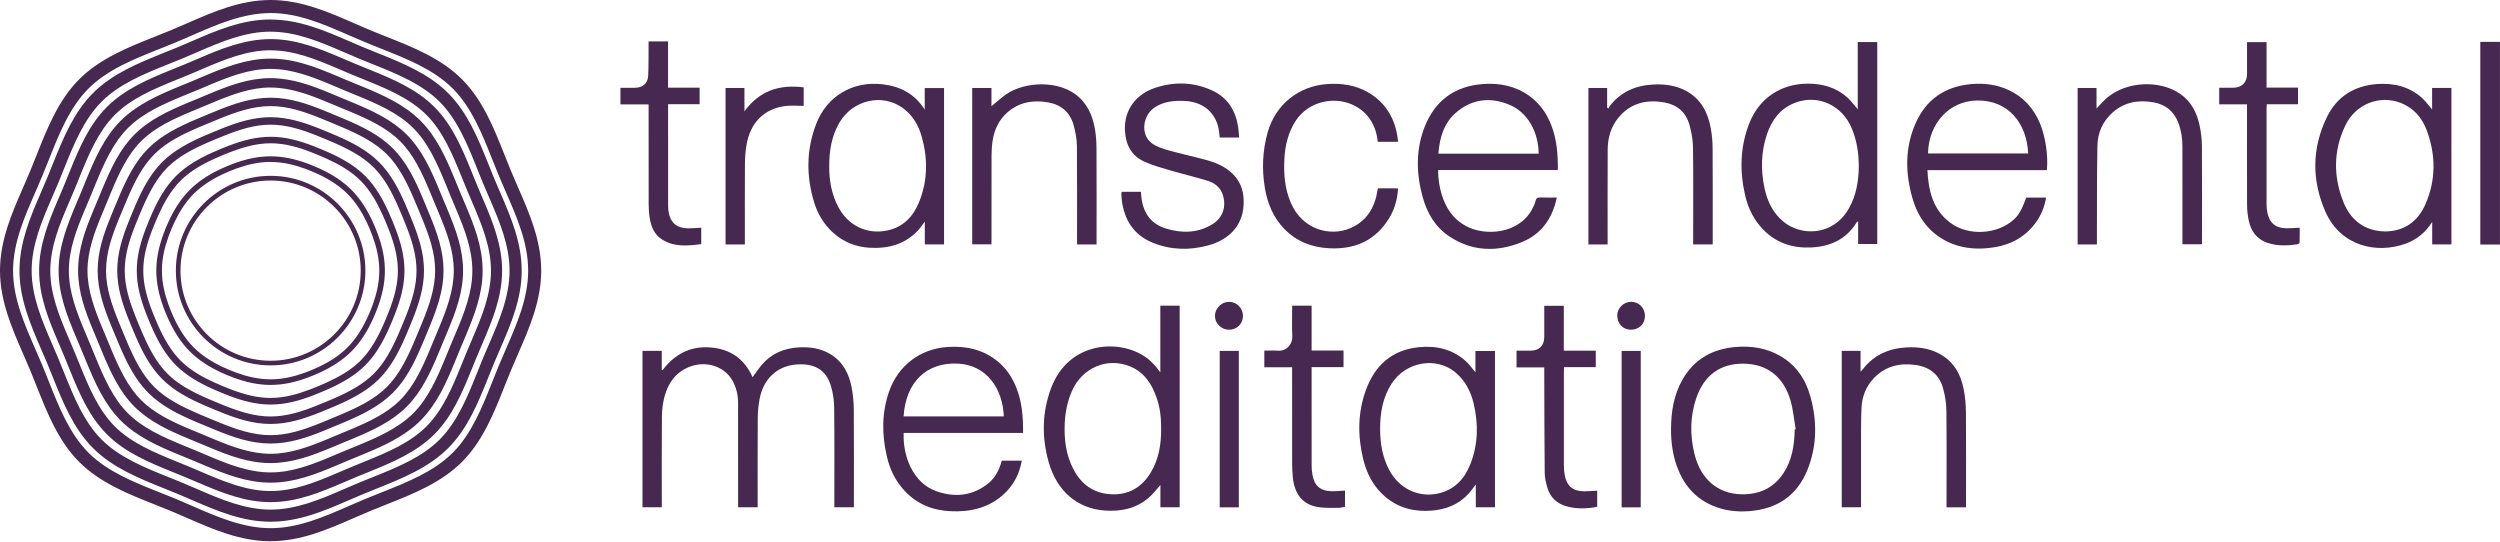
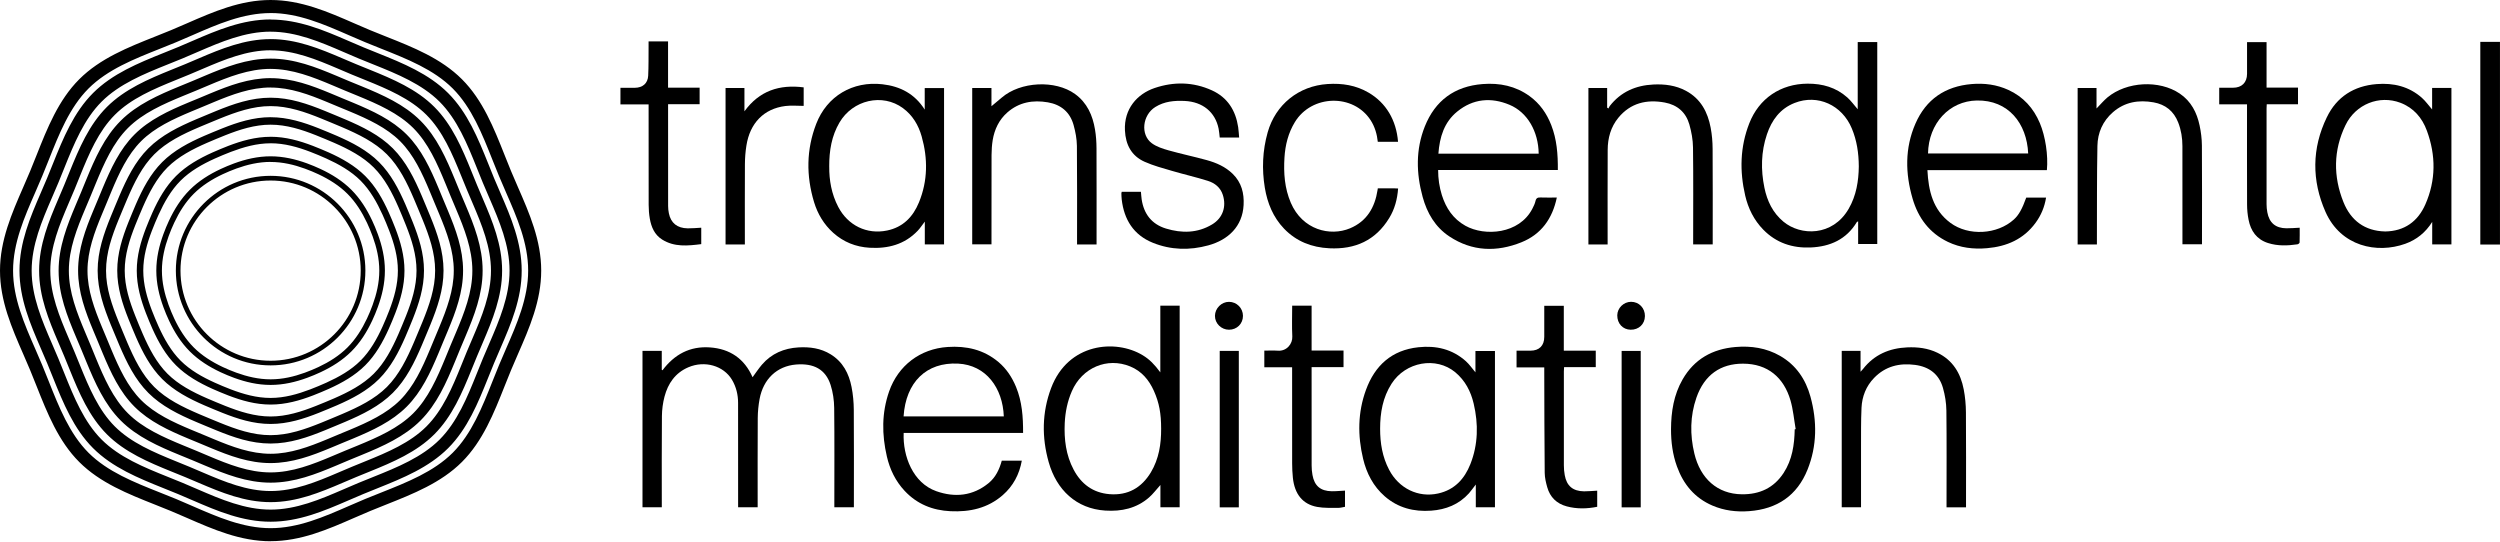
<svg xmlns="http://www.w3.org/2000/svg" id="Layer_2" data-name="Layer 2" viewBox="0 0 830.09 179.71">
  <defs>
    <style>
      .cls-1 {
        clip-path: url(#clippath);
      }

      .cls-2 {
        fill: none;
      }

      .cls-2, .cls-3 {
        stroke-width: 0px;
      }

      .cls-4 {
        clip-path: url(#clippath-1);
      }

      .cls-3 {
-         fill: #462850;
+         fill: currentColor;
      }
    </style>
    <clipPath id="clippath">
      <rect class="cls-2" width="179.71" height="179.71" />
    </clipPath>
    <clipPath id="clippath-1">
      <rect class="cls-2" x="196.82" width="633.26" height="179.71" />
    </clipPath>
  </defs>
  <g id="Layer_1-2" data-name="Layer 1">
    <g>
      <g class="cls-1">
        <path class="cls-3" d="M89.85,4.34c-9.16,0-17.72,3.75-26,7.37-1.81.79-3.61,1.58-5.4,2.32-1.75.73-3.53,1.43-5.3,2.14-8.59,3.41-17.47,6.93-23.76,13.22-6.29,6.29-9.81,15.17-13.22,23.76-.71,1.78-1.41,3.55-2.14,5.3-.74,1.79-1.53,3.59-2.32,5.41-3.62,8.28-7.37,16.84-7.37,26s3.75,17.72,7.37,26c.79,1.82,1.58,3.62,2.32,5.4.73,1.75,1.43,3.53,2.14,5.31,3.41,8.59,6.93,17.47,13.22,23.76,6.29,6.29,15.17,9.81,23.76,13.22,1.78.71,3.55,1.41,5.3,2.13,1.79.74,3.59,1.53,5.4,2.32,8.28,3.62,16.85,7.37,26,7.37s17.72-3.75,26-7.37c1.81-.79,3.61-1.58,5.4-2.32,1.75-.73,3.53-1.43,5.31-2.13,8.59-3.41,17.47-6.93,23.76-13.22,6.29-6.29,9.81-15.17,13.22-23.76.71-1.78,1.41-3.55,2.14-5.31.74-1.79,1.53-3.59,2.32-5.41,3.62-8.28,7.37-16.84,7.37-26s-3.74-17.72-7.37-26c-.79-1.82-1.58-3.62-2.32-5.41-.73-1.75-1.43-3.53-2.14-5.3-3.41-8.59-6.93-17.47-13.22-23.76-6.29-6.29-15.17-9.81-23.76-13.22-1.78-.71-3.55-1.41-5.3-2.14-1.79-.74-3.59-1.53-5.4-2.32-8.28-3.62-16.85-7.37-26-7.37h0ZM89.85,179.71c-10.06,0-19.05-3.93-27.74-7.73-1.79-.78-3.56-1.56-5.33-2.29-1.73-.72-3.48-1.41-5.24-2.11-9-3.57-18.31-7.26-25.23-14.18-6.92-6.92-10.61-16.23-14.18-25.23-.7-1.76-1.39-3.51-2.11-5.24-.73-1.77-1.51-3.54-2.29-5.33-3.8-8.69-7.73-17.68-7.73-27.74s3.93-19.05,7.73-27.74c.78-1.79,1.56-3.56,2.29-5.33.72-1.73,1.41-3.48,2.11-5.24,3.57-9,7.26-18.31,14.18-25.23,6.92-6.92,16.23-10.61,25.23-14.19,1.76-.7,3.51-1.39,5.24-2.11,1.77-.73,3.54-1.51,5.33-2.29,8.69-3.8,17.68-7.73,27.74-7.73s19.05,3.93,27.74,7.73c1.79.78,3.56,1.56,5.33,2.29,1.73.72,3.48,1.41,5.24,2.11,9,3.57,18.31,7.26,25.23,14.19,6.92,6.92,10.61,16.23,14.18,25.23.7,1.76,1.39,3.51,2.11,5.24.73,1.77,1.51,3.54,2.29,5.33,3.8,8.69,7.73,17.67,7.73,27.73s-3.93,19.05-7.73,27.74c-.78,1.79-1.56,3.56-2.29,5.33-.72,1.73-1.41,3.49-2.11,5.24-3.57,9-7.26,18.3-14.18,25.22-6.92,6.92-16.23,10.61-25.23,14.18-1.76.7-3.51,1.39-5.24,2.11-1.76.73-3.54,1.51-5.33,2.29-8.69,3.8-17.68,7.73-27.74,7.73h0ZM89.85,10.51c-8.51,0-16.48,3.39-24.17,6.72-1.69.73-3.36,1.46-5.02,2.15-1.63.67-3.27,1.33-4.92,1.99-7.96,3.19-16.15,6.54-21.99,12.38-5.84,5.84-9.19,14.03-12.38,21.99-.66,1.65-1.32,3.29-1.99,4.92-.69,1.66-1.42,3.33-2.15,5.02-3.33,7.69-6.72,15.66-6.72,24.18s3.39,16.47,6.72,24.17c.73,1.69,1.46,3.36,2.15,5.02.67,1.63,1.33,3.27,1.99,4.92,3.19,7.96,6.54,16.15,12.38,21.99,5.84,5.84,14.03,9.19,21.99,12.38,1.65.66,3.29,1.32,4.91,1.99,1.66.69,3.33,1.41,5.02,2.15,7.7,3.33,15.67,6.73,24.18,6.73s16.48-3.39,24.17-6.72c1.69-.73,3.36-1.46,5.02-2.15,1.63-.67,3.27-1.33,4.92-1.99,7.96-3.19,16.15-6.54,21.99-12.38s9.19-14.03,12.38-21.99c.66-1.65,1.32-3.29,1.99-4.92.69-1.66,1.42-3.33,2.15-5.02,3.33-7.7,6.72-15.66,6.72-24.17s-3.39-16.47-6.72-24.16c-.73-1.69-1.46-3.36-2.15-5.03-.67-1.63-1.33-3.27-1.99-4.92-3.19-7.96-6.54-16.15-12.38-21.99-5.84-5.84-14.03-9.19-21.99-12.38-1.64-.66-3.29-1.32-4.91-1.99-1.66-.69-3.33-1.41-5.02-2.15-7.7-3.33-15.67-6.73-24.18-6.73h0ZM89.85,6.49c9.34,0,17.7,3.56,25.78,7.06,1.66.72,3.31,1.44,4.95,2.12,1.61.67,3.23,1.32,4.86,1.97,8.35,3.35,16.93,6.85,23.36,13.28s9.93,15.01,13.28,23.35c.65,1.63,1.3,3.25,1.96,4.86.68,1.64,1.4,3.29,2.12,4.95,3.5,8.08,7.06,16.45,7.06,25.79s-3.56,17.7-7.06,25.78c-.72,1.66-1.44,3.31-2.12,4.95-.67,1.61-1.32,3.24-1.97,4.86-3.35,8.35-6.85,16.93-13.27,23.35s-15.01,9.93-23.35,13.27c-1.63.65-3.25,1.3-4.86,1.97-1.64.68-3.29,1.39-4.95,2.12-8.08,3.5-16.45,7.06-25.79,7.06s-17.7-3.56-25.78-7.06c-1.66-.72-3.31-1.44-4.95-2.12-1.61-.67-3.23-1.32-4.86-1.97-8.35-3.35-16.93-6.85-23.36-13.28-6.42-6.42-9.93-15.01-13.28-23.36-.65-1.63-1.3-3.25-1.97-4.86-.68-1.64-1.4-3.29-2.12-4.95-3.5-8.08-7.06-16.45-7.06-25.79s3.56-17.7,7.06-25.78c.72-1.66,1.44-3.31,2.12-4.95.67-1.61,1.32-3.23,1.97-4.86,3.35-8.35,6.85-16.93,13.28-23.36,6.42-6.42,15.01-9.93,23.35-13.28,1.63-.65,3.25-1.3,4.86-1.97,1.64-.68,3.29-1.4,4.95-2.12,8.08-3.5,16.45-7.06,25.79-7.06h0ZM89.85,16.69c-7.86,0-15.23,3.04-22.33,6.08-1.56.67-3.1,1.33-4.64,1.97-1.5.62-3.02,1.23-4.53,1.85-7.33,2.97-14.83,6.14-20.22,11.54-5.4,5.4-8.57,12.9-11.54,20.23-.61,1.51-1.22,3.03-1.84,4.53-.64,1.53-1.3,3.08-1.97,4.63-3.04,7.11-6.08,14.49-6.08,22.35s3.03,15.23,6.07,22.33c.67,1.56,1.33,3.1,1.97,4.64.62,1.5,1.23,3.02,1.85,4.53,2.97,7.33,6.14,14.83,11.54,20.23,5.4,5.4,12.9,8.56,20.23,11.54,1.51.62,3.03,1.22,4.53,1.85,1.53.64,3.07,1.3,4.63,1.97,7.11,3.04,14.49,6.08,22.35,6.08s15.23-3.04,22.33-6.08c1.56-.67,3.1-1.33,4.64-1.97,1.5-.62,3.02-1.23,4.53-1.85,7.33-2.97,14.83-6.14,20.22-11.54,5.4-5.4,8.57-12.89,11.54-20.22.61-1.52,1.22-3.03,1.84-4.53.64-1.53,1.3-3.08,1.97-4.63,3.04-7.11,6.08-14.49,6.08-22.35s-3.03-15.23-6.07-22.33c-.67-1.56-1.34-3.1-1.97-4.64-.62-1.5-1.23-3.02-1.85-4.53-2.97-7.33-6.14-14.83-11.54-20.23-5.4-5.4-12.9-8.57-20.23-11.54-1.51-.61-3.03-1.22-4.53-1.84-1.53-.64-3.07-1.3-4.63-1.97-7.11-3.04-14.49-6.08-22.35-6.08h0ZM89.85,12.98c8.61,0,16.36,3.19,23.83,6.39,1.53.66,3.06,1.32,4.57,1.94,1.48.61,2.98,1.22,4.48,1.82,7.69,3.12,15.56,6.44,21.48,12.37,5.92,5.92,9.25,13.79,12.36,21.48.61,1.5,1.21,2.99,1.82,4.47.63,1.51,1.29,3.03,1.94,4.57,3.2,7.47,6.39,15.22,6.39,23.84s-3.19,16.36-6.38,23.82c-.66,1.54-1.32,3.06-1.94,4.57-.61,1.48-1.22,2.98-1.83,4.48-3.12,7.69-6.44,15.56-12.36,21.48s-13.79,9.25-21.48,12.37c-1.5.61-2.99,1.21-4.47,1.82-1.51.63-3.03,1.28-4.56,1.94-7.47,3.2-15.22,6.39-23.84,6.39s-16.36-3.19-23.82-6.38c-1.54-.66-3.06-1.32-4.57-1.94-1.48-.62-2.98-1.22-4.48-1.82-7.69-3.12-15.56-6.44-21.48-12.37-5.92-5.92-9.25-13.79-12.37-21.48-.61-1.5-1.21-2.99-1.82-4.47-.63-1.51-1.28-3.03-1.94-4.57-3.2-7.47-6.39-15.22-6.39-23.84s3.19-16.36,6.38-23.82c.66-1.54,1.32-3.06,1.94-4.57.61-1.48,1.22-2.98,1.82-4.48,3.12-7.69,6.44-15.56,12.37-21.48,5.92-5.92,13.79-9.25,21.48-12.37,1.5-.61,2.99-1.21,4.47-1.82,1.51-.63,3.03-1.28,4.56-1.94,7.47-3.2,15.22-6.39,23.84-6.39h0ZM89.85,22.87c-7.21,0-13.99,2.68-20.5,5.43-1.43.6-2.85,1.21-4.25,1.79-1.38.57-2.76,1.13-4.15,1.7-6.7,2.76-13.5,5.74-18.46,10.7-4.95,4.95-7.94,11.76-10.7,18.46-.57,1.38-1.13,2.77-1.7,4.14-.58,1.4-1.19,2.82-1.79,4.24-2.75,6.52-5.44,13.31-5.44,20.53s2.68,13.98,5.43,20.5c.6,1.43,1.21,2.85,1.79,4.26.57,1.38,1.13,2.76,1.7,4.15,2.76,6.7,5.74,13.5,10.7,18.46,4.95,4.95,11.76,7.94,18.46,10.7,1.38.57,2.77,1.13,4.14,1.7,1.4.58,2.82,1.19,4.24,1.79,6.52,2.76,13.31,5.44,20.53,5.44s13.99-2.68,20.5-5.43c1.43-.6,2.85-1.21,4.25-1.79,1.38-.57,2.76-1.13,4.15-1.7,6.7-2.76,13.5-5.75,18.46-10.7,4.95-4.95,7.94-11.76,10.7-18.46.57-1.38,1.13-2.77,1.7-4.14.58-1.4,1.19-2.82,1.79-4.24,2.75-6.52,5.44-13.3,5.44-20.52s-2.68-13.98-5.43-20.5c-.6-1.43-1.21-2.85-1.79-4.26-.57-1.38-1.13-2.76-1.7-4.15-2.76-6.7-5.74-13.5-10.7-18.46-4.95-4.95-11.76-7.94-18.46-10.7-1.38-.57-2.76-1.13-4.14-1.7-1.4-.58-2.82-1.19-4.24-1.79-6.52-2.75-13.31-5.44-20.53-5.44h0ZM89.85,19.46c7.89,0,15.01,2.82,21.87,5.71,1.41.59,2.81,1.19,4.19,1.77,1.36.56,2.73,1.12,4.1,1.68,7.04,2.89,14.18,6.03,19.61,11.46,5.43,5.42,8.56,12.57,11.46,19.61.56,1.37,1.11,2.73,1.68,4.09.58,1.38,1.17,2.78,1.77,4.18,2.9,6.86,5.72,13.99,5.72,21.89s-2.82,15.01-5.71,21.87c-.6,1.41-1.2,2.81-1.77,4.2-.56,1.36-1.12,2.73-1.68,4.1-2.89,7.04-6.03,14.18-11.46,19.61-5.43,5.43-12.57,8.57-19.61,11.46-1.37.56-2.74,1.12-4.09,1.68-1.38.57-2.78,1.17-4.18,1.77-6.86,2.9-13.99,5.72-21.89,5.72s-15.01-2.82-21.87-5.71c-1.41-.6-2.81-1.19-4.19-1.77-1.36-.56-2.73-1.12-4.1-1.68-7.04-2.89-14.18-6.03-19.61-11.46-5.42-5.42-8.56-12.57-11.46-19.61-.56-1.37-1.11-2.73-1.68-4.09-.57-1.38-1.17-2.78-1.77-4.18-2.9-6.86-5.72-13.99-5.72-21.89s2.82-15.01,5.71-21.87c.6-1.41,1.19-2.81,1.77-4.2.56-1.36,1.12-2.73,1.68-4.1,2.89-7.04,6.03-14.19,11.46-19.61,5.42-5.42,12.57-8.56,19.61-11.46,1.37-.56,2.73-1.11,4.09-1.68,1.38-.57,2.78-1.17,4.18-1.77,6.86-2.9,14-5.72,21.89-5.72h0ZM89.85,29.05c-6.56,0-12.74,2.32-18.67,4.78-1.3.54-2.59,1.09-3.87,1.62-1.25.52-2.51,1.03-3.76,1.56-6.07,2.54-12.18,5.35-16.69,9.86-4.51,4.51-7.32,10.62-9.86,16.69-.52,1.25-1.03,2.5-1.55,3.75-.53,1.28-1.07,2.56-1.61,3.86-2.47,5.94-4.79,12.13-4.79,18.7s2.32,12.74,4.78,18.67c.54,1.3,1.09,2.59,1.62,3.87.52,1.25,1.03,2.51,1.56,3.76,2.54,6.07,5.35,12.18,9.86,16.69,4.51,4.51,10.62,7.32,16.69,9.86,1.25.52,2.5,1.04,3.75,1.55,1.27.53,2.56,1.07,3.85,1.61,5.94,2.47,12.13,4.79,18.7,4.79s12.74-2.32,18.67-4.78c1.3-.54,2.59-1.09,3.87-1.62,1.25-.52,2.51-1.04,3.76-1.56,6.07-2.54,12.18-5.35,16.69-9.85,4.51-4.51,7.32-10.62,9.86-16.69.52-1.25,1.04-2.5,1.56-3.75.53-1.28,1.07-2.56,1.61-3.86,2.46-5.94,4.79-12.13,4.79-18.7s-2.32-12.74-4.78-18.66c-.54-1.3-1.09-2.6-1.62-3.87-.52-1.25-1.03-2.51-1.56-3.76-2.54-6.07-5.35-12.18-9.86-16.69-4.51-4.51-10.62-7.32-16.69-9.86-1.25-.52-2.5-1.04-3.75-1.55-1.27-.53-2.56-1.07-3.86-1.61-5.94-2.47-12.13-4.79-18.7-4.79h0ZM89.85,25.95c7.16,0,13.67,2.45,19.91,5.04,1.28.53,2.55,1.07,3.82,1.6,1.23.51,2.48,1.02,3.72,1.54,6.38,2.67,12.81,5.62,17.74,10.55,4.93,4.92,7.88,11.35,10.55,17.74.51,1.24,1.02,2.48,1.53,3.7.52,1.26,1.06,2.52,1.59,3.8,2.6,6.25,5.05,12.76,5.05,19.94s-2.44,13.67-5.04,19.91c-.53,1.28-1.07,2.56-1.6,3.82-.51,1.24-1.02,2.48-1.54,3.72-2.67,6.38-5.62,12.81-10.55,17.73-4.92,4.93-11.35,7.88-17.73,10.55-1.24.52-2.48,1.02-3.71,1.53-1.26.52-2.52,1.06-3.8,1.59-6.25,2.6-12.77,5.05-19.95,5.05s-13.67-2.44-19.91-5.04c-1.28-.53-2.55-1.07-3.82-1.6-1.23-.51-2.48-1.02-3.72-1.54-6.38-2.67-12.81-5.62-17.74-10.55-4.93-4.92-7.88-11.35-10.55-17.74-.52-1.24-1.02-2.47-1.53-3.7-.52-1.25-1.06-2.52-1.59-3.8-2.6-6.25-5.05-12.77-5.05-19.94s2.44-13.67,5.04-19.91c.53-1.29,1.07-2.56,1.6-3.82.51-1.23,1.02-2.48,1.54-3.72,2.67-6.38,5.62-12.81,10.55-17.74,4.92-4.93,11.35-7.88,17.73-10.55,1.24-.52,2.47-1.02,3.71-1.53,1.26-.52,2.52-1.06,3.8-1.59,6.25-2.6,12.77-5.05,19.94-5.05h0ZM89.85,35.23c-5.91,0-11.49,1.97-16.83,4.13-1.17.48-2.34.96-3.49,1.44-1.12.47-2.25.94-3.38,1.41-5.44,2.32-10.86,4.95-14.92,9.02-4.06,4.06-6.69,9.48-9.02,14.92-.48,1.12-.94,2.24-1.41,3.36-.48,1.15-.96,2.3-1.44,3.47-2.18,5.35-4.15,10.95-4.15,16.88s1.97,11.49,4.13,16.83c.48,1.17.96,2.34,1.44,3.49.47,1.12.94,2.25,1.41,3.38,2.32,5.44,4.95,10.86,9.02,14.92,4.06,4.06,9.48,6.69,14.92,9.02,1.12.48,2.24.94,3.36,1.41,1.15.48,2.3.96,3.47,1.43,5.35,2.18,10.95,4.15,16.88,4.15s11.49-1.97,16.83-4.13c1.17-.48,2.34-.96,3.49-1.44,1.13-.47,2.25-.94,3.38-1.42,5.44-2.32,10.86-4.95,14.92-9.01,4.06-4.06,6.69-9.48,9.02-14.92.48-1.12.94-2.24,1.41-3.36.48-1.15.96-2.3,1.44-3.47,2.18-5.35,4.15-10.95,4.15-16.88s-1.97-11.49-4.13-16.83c-.48-1.18-.96-2.34-1.44-3.49-.47-1.12-.93-2.25-1.42-3.38-2.32-5.44-4.95-10.86-9.02-14.92-4.06-4.06-9.48-6.69-14.92-9.02-1.12-.48-2.24-.94-3.36-1.41-1.15-.47-2.3-.96-3.47-1.43-5.35-2.18-10.95-4.15-16.88-4.15h0ZM89.85,32.44c6.44,0,12.32,2.07,17.95,4.36,1.16.47,2.3.95,3.44,1.42,1.11.46,2.23.92,3.34,1.4,5.73,2.44,11.44,5.21,15.86,9.64,4.43,4.43,7.2,10.13,9.64,15.86.47,1.11.93,2.22,1.39,3.32.47,1.13.95,2.27,1.42,3.42,2.3,5.64,4.38,11.54,4.38,17.99s-2.07,12.32-4.36,17.95c-.47,1.16-.95,2.3-1.43,3.44-.46,1.11-.92,2.23-1.4,3.34-2.44,5.73-5.21,11.43-9.64,15.86-4.43,4.43-10.13,7.2-15.86,9.64-1.11.47-2.22.93-3.32,1.39-1.13.47-2.27.95-3.42,1.42-5.64,2.3-11.54,4.38-18,4.38s-12.32-2.07-17.95-4.36c-1.16-.47-2.3-.95-3.44-1.42-1.11-.46-2.23-.92-3.34-1.4-5.73-2.44-11.44-5.21-15.86-9.64-4.43-4.43-7.2-10.13-9.64-15.86-.47-1.11-.93-2.21-1.39-3.32-.47-1.13-.95-2.27-1.42-3.42-2.3-5.64-4.38-11.54-4.38-17.99s2.07-12.32,4.36-17.95c.47-1.16.95-2.3,1.42-3.44.46-1.11.92-2.23,1.4-3.34,2.44-5.73,5.21-11.44,9.64-15.86,4.43-4.43,10.13-7.2,15.86-9.64,1.11-.47,2.22-.93,3.32-1.39,1.13-.47,2.27-.95,3.42-1.42,5.64-2.3,11.54-4.38,18-4.38h0ZM89.85,41.4c-5.27,0-10.25,1.61-15,3.49-1.05.41-2.08.84-3.1,1.26-1,.41-2,.84-2.99,1.27-4.81,2.1-9.54,4.56-13.15,8.17-3.62,3.62-6.07,8.34-8.18,13.15-.43.99-.85,1.98-1.26,2.97-.42,1.02-.85,2.04-1.26,3.08-1.89,4.77-3.5,9.77-3.5,15.05s1.61,10.25,3.49,15c.41,1.05.84,2.08,1.26,3.11.41,1,.84,2,1.27,2.99,2.1,4.81,4.56,9.54,8.17,13.15,3.62,3.62,8.34,6.07,13.15,8.17.99.43,1.98.85,2.97,1.26,1.02.42,2.04.85,3.08,1.26,4.77,1.89,9.77,3.51,15.05,3.51s10.25-1.61,15-3.49c1.05-.41,2.08-.84,3.1-1.26,1-.41,2-.84,3-1.27,4.81-2.1,9.53-4.56,13.15-8.17,3.62-3.62,6.07-8.34,8.18-13.15.43-.99.85-1.98,1.26-2.97.42-1.02.85-2.04,1.26-3.08,1.89-4.77,3.5-9.77,3.5-15.05s-1.61-10.25-3.49-15c-.41-1.05-.84-2.08-1.26-3.11-.41-1-.83-2-1.27-2.99-2.1-4.81-4.56-9.54-8.18-13.15-3.62-3.62-8.34-6.07-13.15-8.18-.99-.43-1.98-.85-2.97-1.26-1.02-.42-2.04-.85-3.08-1.26-4.77-1.89-9.77-3.5-15.05-3.5h0ZM89.85,38.92c5.71,0,10.98,1.7,16,3.69,1.03.41,2.05.83,3.06,1.25.99.41,1.98.83,2.96,1.25,5.08,2.21,10.06,4.8,13.99,8.73,3.93,3.93,6.51,8.91,8.73,13.99.42.97.84,1.96,1.24,2.94.42,1,.83,2.02,1.24,3.04,2,5.03,3.71,10.31,3.71,16.04s-1.7,10.98-3.69,15.99c-.41,1.03-.83,2.05-1.25,3.06-.41.99-.83,1.98-1.25,2.96-2.21,5.08-4.8,10.06-8.73,13.99-3.93,3.93-8.91,6.52-13.99,8.73-.97.43-1.96.84-2.94,1.24-1,.42-2.01.84-3.03,1.24-5.03,2-10.31,3.71-16.05,3.71s-10.98-1.7-15.99-3.69c-1.03-.41-2.05-.83-3.06-1.25-.99-.41-1.98-.82-2.96-1.25-5.08-2.21-10.06-4.8-13.99-8.73-3.93-3.93-6.52-8.91-8.73-13.99-.42-.98-.84-1.96-1.24-2.94-.42-1-.84-2.01-1.24-3.04-2-5.03-3.71-10.31-3.71-16.05s1.7-10.98,3.69-15.99c.41-1.03.83-2.05,1.25-3.06.41-.99.83-1.98,1.25-2.96,2.21-5.08,4.8-10.06,8.73-13.99,3.93-3.93,8.91-6.52,13.99-8.73.97-.42,1.96-.84,2.94-1.24,1-.42,2.01-.84,3.04-1.24,5.03-2,10.31-3.71,16.05-3.71h0ZM89.85,47.58c-4.62,0-9,1.26-13.17,2.84-.92.35-1.83.72-2.72,1.09-.87.36-1.74.74-2.61,1.13-4.18,1.89-8.21,4.16-11.38,7.33-3.17,3.17-5.45,7.21-7.34,11.38-.39.85-.76,1.72-1.12,2.58-.37.89-.73,1.79-1.08,2.69-1.6,4.18-2.86,8.59-2.86,13.23s1.25,9,2.84,13.17c.35.92.72,1.83,1.09,2.72.36.87.74,1.75,1.13,2.61,1.89,4.18,4.16,8.21,7.33,11.39,3.17,3.17,7.21,5.45,11.38,7.33.85.39,1.72.76,2.58,1.12.89.37,1.79.73,2.69,1.08,4.18,1.6,8.59,2.86,13.23,2.86s9-1.26,13.17-2.84c.92-.35,1.83-.72,2.72-1.09.87-.36,1.75-.74,2.61-1.13,4.18-1.89,8.21-4.16,11.38-7.33,3.17-3.17,5.45-7.2,7.33-11.38.39-.86.76-1.72,1.12-2.58.37-.89.73-1.79,1.08-2.69,1.6-4.18,2.86-8.59,2.86-13.23s-1.25-9-2.84-13.17c-.35-.92-.71-1.83-1.09-2.72-.36-.87-.74-1.74-1.13-2.61-1.89-4.18-4.16-8.21-7.33-11.39-3.17-3.17-7.21-5.45-11.38-7.34-.86-.39-1.72-.76-2.58-1.12-.89-.37-1.79-.73-2.69-1.08-4.18-1.6-8.59-2.86-13.23-2.86h0ZM89.85,45.41c4.99,0,9.63,1.33,14.04,3.02.9.35,1.8.71,2.68,1.08.86.36,1.73.73,2.58,1.11,4.42,1.99,8.69,4.39,12.12,7.82,3.43,3.43,5.83,7.69,7.82,12.12.38.85.74,1.7,1.1,2.55.37.88.72,1.76,1.07,2.66,1.7,4.42,3.04,9.08,3.04,14.1s-1.33,9.63-3.02,14.04c-.35.91-.71,1.8-1.08,2.69-.36.86-.73,1.73-1.11,2.58-1.99,4.42-4.39,8.69-7.82,12.12-3.43,3.43-7.69,5.83-12.11,7.82-.85.38-1.7.74-2.55,1.1-.87.36-1.76.72-2.65,1.07-4.42,1.7-9.09,3.04-14.1,3.04s-9.63-1.33-14.04-3.02c-.91-.35-1.8-.71-2.68-1.08-.86-.36-1.72-.73-2.58-1.11-4.42-1.99-8.69-4.39-12.12-7.82-3.43-3.43-5.83-7.69-7.82-12.12-.38-.84-.74-1.7-1.1-2.55-.36-.87-.72-1.76-1.07-2.66-1.7-4.42-3.04-9.09-3.04-14.1s1.33-9.63,3.02-14.04c.35-.91.71-1.8,1.08-2.68.36-.86.73-1.72,1.11-2.58,1.99-4.42,4.39-8.69,7.82-12.12,3.43-3.43,7.69-5.83,12.11-7.82.85-.38,1.7-.74,2.55-1.1.87-.36,1.76-.72,2.65-1.07,4.42-1.7,9.09-3.04,14.1-3.04h0ZM89.85,53.76c-3.97,0-7.76.9-11.33,2.19-.79.29-1.57.59-2.34.91-.75.31-1.49.64-2.22.98-3.55,1.67-6.89,3.77-9.62,6.49-2.73,2.73-4.82,6.07-6.49,9.62-.34.72-.66,1.45-.97,2.19-.32.76-.62,1.53-.9,2.31-1.31,3.59-2.22,7.41-2.22,11.4s.9,7.76,2.19,11.33c.29.79.59,1.57.91,2.34.31.75.64,1.49.98,2.22,1.67,3.55,3.77,6.89,6.49,9.62,2.73,2.73,6.07,4.82,9.62,6.5.72.34,1.45.66,2.19.97.76.32,1.53.62,2.31.9,3.6,1.31,7.41,2.22,11.4,2.22s7.76-.9,11.33-2.19c.79-.29,1.57-.59,2.34-.91.75-.31,1.49-.64,2.22-.98,3.55-1.67,6.89-3.76,9.62-6.49,2.73-2.73,4.82-6.07,6.49-9.61.34-.72.66-1.46.97-2.19.32-.76.62-1.53.9-2.31,1.31-3.59,2.22-7.41,2.22-11.4s-.9-7.76-2.19-11.33c-.29-.79-.59-1.57-.91-2.34-.31-.75-.64-1.49-.98-2.22-1.67-3.55-3.76-6.89-6.49-9.62-2.73-2.73-6.07-4.82-9.62-6.49-.72-.34-1.45-.66-2.19-.97-.76-.32-1.53-.62-2.31-.9-3.59-1.31-7.41-2.22-11.4-2.22h0ZM89.85,51.9c4.26,0,8.29.96,12.08,2.34.78.28,1.55.59,2.3.9.74.31,1.47.63,2.2.97,3.77,1.76,7.31,3.98,10.24,6.91,2.93,2.93,5.15,6.47,6.91,10.24.33.72.65,1.44.96,2.17.31.75.61,1.51.89,2.27,1.4,3.81,2.37,7.86,2.37,12.15s-.96,8.29-2.34,12.08c-.28.78-.59,1.55-.9,2.31-.31.74-.63,1.48-.97,2.2-1.76,3.77-3.98,7.31-6.91,10.24s-6.47,5.15-10.24,6.91c-.72.33-1.44.65-2.17.96-.75.31-1.5.61-2.27.89-3.81,1.4-7.86,2.37-12.15,2.37s-8.29-.96-12.08-2.34c-.78-.29-1.55-.59-2.3-.9-.74-.31-1.47-.63-2.2-.97-3.77-1.76-7.31-3.98-10.24-6.91-2.93-2.93-5.15-6.47-6.91-10.24-.33-.71-.65-1.44-.96-2.17-.31-.75-.61-1.51-.89-2.27-1.4-3.81-2.37-7.86-2.37-12.15s.96-8.29,2.34-12.08c.28-.78.59-1.55.9-2.31.31-.74.63-1.47.97-2.2,1.76-3.77,3.98-7.31,6.91-10.24,2.93-2.93,6.47-5.15,10.24-6.91.72-.33,1.44-.65,2.17-.96.75-.31,1.5-.61,2.27-.89,3.81-1.4,7.86-2.37,12.15-2.37h0ZM89.85,59.94c-16.5,0-29.92,13.42-29.92,29.92s13.42,29.92,29.92,29.92,29.92-13.42,29.92-29.92-13.42-29.92-29.92-29.92ZM89.85,121.32c-17.35,0-31.46-14.11-31.46-31.47s14.12-31.47,31.46-31.47,31.47,14.12,31.47,31.47-14.12,31.47-31.47,31.47Z" />
      </g>
      <g class="cls-4">
        <g>
          <path class="cls-3" d="M830.08,81.2h-6.53V13.9h6.53v67.3Z" />
          <path class="cls-3" d="M213.37,116.5h6.36v6.27l.24.18c3.95-5.28,9.12-8.06,15.73-7.6,6.67.46,11.47,3.74,14.18,9.9,1.04-1.41,1.99-2.86,3.11-4.17,3.17-3.69,7.34-5.45,12.12-5.73,3.76-.22,7.42.27,10.7,2.3,4.06,2.5,6.07,6.38,6.94,10.85.49,2.49.72,5.06.74,7.6.08,10.28.03,20.56.03,30.84v1.49h-6.49v-1.54c0-10.49.07-20.97-.05-31.44-.03-2.56-.41-5.21-1.19-7.64-1.68-5.19-5.58-7.24-11.43-6.78-6.43.52-10.93,4.88-12.15,11.46-.38,2.06-.59,4.18-.61,6.27-.06,9.39-.03,18.78-.03,28.16v1.51h-6.49v-1.38c0-11.09.02-22.19-.01-33.27,0-2.71-.62-5.31-2.02-7.67-2.8-4.7-9.06-6.49-14.5-4.16-4.35,1.86-6.76,5.38-7.91,9.75-.55,2.09-.84,4.31-.86,6.47-.09,9.59-.04,19.18-.04,28.76v1.5h-6.41v-51.93h.02Z" />
          <path class="cls-3" d="M623.33,81.01h-6.36v-7.52c-.27.15-.39.17-.44.25-3.47,5.76-8.83,8.14-15.31,8.43-6.08.26-11.43-1.51-15.73-5.9-3.12-3.19-5.04-7.08-6.03-11.37-1.87-8.08-1.7-16.08,1.35-23.91,3.23-8.31,10.43-13.16,19.36-13.21,4.96-.03,9.44,1.25,13.17,4.55,1.29,1.14,2.3,2.59,3.49,3.95V13.96h6.49v67.05h.01ZM617.19,55.27c-.03-4.5-.66-8.63-2.31-12.59-3.23-7.81-11.34-11.51-19-8.5-4.83,1.9-7.6,5.7-9.19,10.41-1.97,5.82-2.07,11.77-.84,17.75.91,4.4,2.77,8.31,6.3,11.25,5.73,4.78,16.32,4.93,21.64-4.2,2.59-4.44,3.34-9.34,3.4-14.13h0Z" />
          <path class="cls-3" d="M385.27,123.66v-22.16h6.42v66.92h-6.39v-7.39c-1.34,1.48-2.42,2.96-3.75,4.12-4.16,3.65-9.19,4.73-14.57,4.38-9.64-.63-16.18-6.9-18.77-16.06-2.34-8.25-2.24-16.54.8-24.62,5.63-14.97,21.43-16.35,30.44-10.88,2.22,1.34,3.9,3.05,5.82,5.67h.01ZM385.54,142.33c0-4.99-.63-8.58-2.41-12.55-1.62-3.62-4.06-6.55-7.86-8.11-7.65-3.14-15.97.4-19.37,8.21-1.48,3.38-2.19,6.93-2.37,10.61-.24,5.38.39,10.61,2.95,15.44,2.52,4.77,6.42,7.7,11.92,8.15,6.09.49,10.65-2.12,13.74-7.26,2.66-4.45,3.43-9.39,3.4-14.49Z" />
          <path class="cls-3" d="M807.55,36.37v-7.17h6.41v51.94h-6.38v-7.46c-2.19,3.5-5.16,5.91-8.96,7.27-9.38,3.36-21.38.9-26.47-10.6-4.6-10.41-4.57-21.1.45-31.43,3.27-6.76,8.97-10.4,16.54-11,5.58-.44,10.7.77,14.98,4.53,1.28,1.13,2.27,2.57,3.45,3.92h-.02ZM791.88,76.86c6.51-.08,10.93-3.34,13.42-8.98,3.54-8.04,3.53-16.31.5-24.51-1.57-4.27-4.39-7.57-8.79-9.25-6.95-2.63-14.83.43-18.22,7.43-4.05,8.35-4.1,17.04-.67,25.58,2.44,6.08,7.07,9.56,13.77,9.72Z" />
          <path class="cls-3" d="M496.38,168.44h-6.36v-7.57c-.87,1.12-1.52,2.07-2.27,2.92-3.34,3.71-7.66,5.42-12.54,5.77-5.74.42-11.02-.92-15.43-4.77-3.8-3.32-6.03-7.63-7.18-12.46-1.84-7.69-1.79-15.39.95-22.87,2.95-8.09,8.55-13.22,17.4-14.16,5.87-.63,11.27.61,15.77,4.63,1.19,1.07,2.11,2.44,3.18,3.7v-7.09h6.48v51.91h0ZM458.25,142.37c0,4.76.74,9.35,2.99,13.62,3.24,6.19,9.68,9.34,16.29,7.86,5.43-1.21,8.74-4.83,10.69-9.75,2.58-6.53,2.69-13.28,1.1-20.06-.96-4.08-2.82-7.68-6.1-10.42-6.39-5.32-16.51-3.51-21.17,3.78-2.93,4.57-3.8,9.66-3.8,14.98h0Z" />
          <path class="cls-3" d="M307.04,36.37v-7.12h6.42v51.91h-6.39v-7.58c-.88,1.15-1.53,2.16-2.35,3.03-4.36,4.58-9.89,6.01-16,5.65-4.57-.27-8.64-1.89-12.06-4.96-3.1-2.78-5.17-6.27-6.37-10.21-2.63-8.72-2.58-17.42.73-25.98,3.55-9.19,12.11-14.27,22-13.13,5.9.68,10.71,3.18,14.01,8.4h0ZM275.34,55.34c-.04,4.43.73,9.06,2.99,13.37,3.2,6.13,9.47,9.23,16.21,7.83,5.29-1.09,8.62-4.54,10.59-9.35,2.94-7.17,2.98-14.53.89-21.91-1.06-3.74-3-7.01-6.2-9.37-6.79-5.02-16.68-2.77-21.1,4.8-2.57,4.4-3.41,9.23-3.39,14.63h.01Z" />
          <path class="cls-3" d="M679.65,56.49h-39.68c.36,6.91,1.81,13.18,7.64,17.51,6.01,4.45,15.56,3.89,21.08-1.13,1.6-1.45,2.74-3.47,4.1-7.27h6.58c-.51,3.16-1.67,5.91-3.49,8.39-3.98,5.44-9.56,7.85-16.11,8.42-4.5.4-8.89-.13-12.99-2.09-6.15-2.95-9.87-7.97-11.73-14.36-2.44-8.37-2.6-16.76.93-24.88,3.51-8.08,9.87-12.43,18.69-13.17,4.21-.36,8.3.18,12.16,1.94,4.98,2.27,8.38,6.06,10.48,11.04,1.84,4.38,2.8,10.69,2.33,15.58v.02ZM640.17,50.96h33.26c-.45-9.99-6.57-17.8-17.08-17.59-9.06.18-15.99,7.54-16.18,17.59h0Z" />
          <path class="cls-3" d="M517.27,56.45h-39.76c0,2.93.41,5.67,1.24,8.33,1.36,4.32,3.74,7.9,7.8,10.17,6.46,3.62,17.9,2.77,22.24-5.63.43-.82.85-1.69,1.05-2.57.23-1.02.76-1.22,1.7-1.18,1.74.07,3.5.02,5.38.02-1.46,7-5.16,12.21-11.76,14.86-8.2,3.29-16.33,3.07-23.9-1.93-4.73-3.12-7.43-7.8-8.89-13.13-2.15-7.84-2.33-15.74.72-23.4,3.43-8.59,9.87-13.35,19.19-14.08,5.65-.44,10.94.63,15.6,4.01,3.39,2.46,5.68,5.74,7.19,9.61,1.85,4.73,2.23,9.67,2.19,14.89h-.01ZM510.9,51.01c-.1-7.34-3.73-13.73-9.7-16.22-6.1-2.55-12.09-2.03-17.33,2.24-4.38,3.56-5.86,8.51-6.27,13.99h33.3Z" />
          <path class="cls-3" d="M339.68,143.76h-39.63c-.32,7.7,3.09,16.6,10.83,19.33,6.18,2.18,12.12,1.6,17.36-2.67,2.35-1.92,3.59-4.56,4.39-7.47h6.65c-.83,4.59-2.87,8.42-6.32,11.44-4.98,4.35-10.92,5.66-17.38,5.35-5.95-.29-11.09-2.36-15.2-6.75-3.05-3.26-4.92-7.14-5.91-11.43-1.68-7.24-1.74-14.45.74-21.57,3.01-8.63,10.32-14.18,19.45-14.78,6.25-.42,11.97.88,16.86,4.99,2.67,2.24,4.52,5.09,5.84,8.27,2,4.85,2.37,9.96,2.34,15.3h0ZM300.02,138.27h33.28c-.35-9.44-5.89-17.07-15.19-17.54-10.53-.53-17.35,6.17-18.09,17.54Z" />
          <path class="cls-3" d="M554.84,142.48c.03-5.79.91-11.4,3.85-16.51,3.88-6.74,9.89-10.09,17.53-10.75,5.22-.45,10.24.31,14.85,2.95,5.3,3.05,8.48,7.78,10.06,13.52,2.24,8.15,2.21,16.32-.96,24.23-3.47,8.65-10.1,13.11-19.39,13.8-4.21.32-8.3-.18-12.19-1.85-5.89-2.53-9.63-7.04-11.77-12.96-1.46-4.01-1.99-8.18-1.98-12.43h0ZM595.9,142.55l.33-.07c-.56-3.18-.83-6.44-1.72-9.52-2.21-7.6-7.54-12.2-15.77-12.21-7.43-.01-12.83,3.7-15.47,11.29-2.11,6.09-2.17,12.33-.68,18.56,1.99,8.32,7.66,13.42,15.74,13.52,5.91.07,10.62-2.09,13.88-7.06,2.89-4.41,3.6-9.4,3.7-14.52h0Z" />
          <path class="cls-3" d="M411.43,45.66h-6.44c-.12-1-.17-1.96-.36-2.9-1.12-5.57-5.31-8.96-11.27-9.24-3.43-.16-6.73.13-9.74,2-4.3,2.66-5.04,9.22-1.16,12.05,1.58,1.16,3.63,1.81,5.56,2.36,4.18,1.18,8.46,2.07,12.65,3.23,3.19.88,6.2,2.19,8.64,4.57,2.94,2.88,3.82,6.46,3.61,10.35-.37,7.09-5.09,11.57-11.71,13.39-6.22,1.71-12.46,1.56-18.45-.87-6.38-2.59-9.53-7.68-10.31-14.36-.08-.68-.09-1.37-.11-2.06,0-.15.06-.3.11-.5h6.38c.08.84.12,1.68.24,2.5.73,4.85,3.32,8.26,8.08,9.71,5.25,1.6,10.47,1.54,15.31-1.37,3.54-2.12,4.82-5.89,3.56-9.81-.79-2.46-2.65-3.93-4.97-4.66-3.92-1.24-7.93-2.14-11.86-3.3-3.07-.9-6.2-1.73-9.12-3.03-4.4-1.96-6.32-5.67-6.55-10.41-.35-7.17,4.07-12.12,9.84-14.08,6.42-2.17,12.82-2.05,19.04.77,5.22,2.38,7.89,6.7,8.72,12.23.16,1.11.21,2.24.32,3.42h-.01Z" />
          <path class="cls-3" d="M533.8,81.17h-6.39V29.22h6.22v6.52l.44.28c.14-.27.23-.58.42-.81,3.67-4.71,8.64-6.87,14.5-7.15,3.75-.18,7.42.28,10.78,2.08,4.93,2.63,7.26,7.07,8.24,12.3.43,2.3.63,4.66.64,7,.07,10.08.03,20.16.03,30.24v1.47h-6.49v-1.46c0-10.24.08-20.48-.05-30.72-.03-2.56-.51-5.17-1.21-7.64-1.15-4.03-3.99-6.52-8.18-7.29-6.04-1.11-11.37.16-15.4,5.06-2.52,3.07-3.52,6.75-3.54,10.66-.05,10-.02,19.99-.02,29.99v1.43h0Z" />
          <path class="cls-3" d="M364.11,81.17h-6.49v-1.54c0-10.4.06-20.8-.05-31.2-.03-2.32-.48-4.67-1.1-6.92-1.19-4.26-4.15-6.77-8.53-7.53-4.98-.86-9.58-.05-13.47,3.36-2.76,2.43-4.26,5.6-4.86,9.18-.26,1.63-.37,3.3-.38,4.96-.03,9.39-.02,18.77-.02,28.15v1.5h-6.4V29.21h6.39v6.06c1.07-.89,2.24-1.86,3.4-2.85,6.22-5.36,17.78-5.95,24.34-1.21,4.02,2.91,5.86,7.08,6.64,11.78.35,2.06.49,4.19.5,6.29.05,10.16.02,20.31.02,30.47v1.42h0Z" />
          <path class="cls-3" d="M696.26,81.17h-6.41V29.21h6.27v6.81c1.27-1.29,2.34-2.59,3.61-3.66,6.41-5.32,17.23-5.89,24.04-1.28,3.75,2.54,5.68,6.3,6.58,10.59.46,2.17.74,4.41.76,6.62.08,10.44.03,20.88.03,31.32v1.5h-6.49v-1.51c0-10.36.02-20.72-.01-31.08,0-2.69-.41-5.32-1.4-7.85-1.47-3.77-4.22-5.98-8.18-6.69-4.97-.88-9.56-.13-13.49,3.28-3.39,2.95-5.07,6.82-5.15,11.17-.2,10.35-.13,20.71-.17,31.07v1.66h0Z" />
          <path class="cls-3" d="M652.81,168.46h-6.49v-1.54c0-10.2.07-20.4-.05-30.6-.03-2.52-.45-5.1-1.14-7.52-1.3-4.55-4.53-7.01-9.25-7.64-5.25-.7-9.89.47-13.62,4.33-2.65,2.73-3.99,6.16-4.17,9.89-.21,4.54-.14,9.09-.16,13.63-.02,5.97,0,11.95,0,17.92v1.49h-6.41v-51.93h6.25v6.95c.38-.44.61-.66.81-.91,3.73-4.79,8.77-6.93,14.71-7.19,3.46-.15,6.86.26,10.01,1.79,5.12,2.47,7.71,6.83,8.73,12.18.48,2.49.71,5.07.73,7.6.08,10.04.03,20.08.03,30.11v1.43h.02Z" />
          <path class="cls-3" d="M457.49,62.54h5.55c.37,0,.73.03,1.18.05-.25,3.54-1.13,6.84-2.95,9.81-4.53,7.43-11.3,10.46-19.87,10.04-5.86-.29-10.97-2.27-15.05-6.52-3.63-3.79-5.53-8.47-6.38-13.56-1.02-6.19-.77-12.33.94-18.41,2.61-9.24,10.3-15.43,19.9-16.05,4.84-.32,9.43.4,13.63,2.87,5.78,3.38,9.19,9.13,9.76,16.32h-6.72c-.27-2.52-.96-4.96-2.36-7.14-5.73-8.92-19.57-8.59-25.17.58-2.21,3.63-3.2,7.61-3.46,11.78-.32,5.14.04,10.21,2.11,15.03,3.88,9,13.04,11.23,19.65,8.47,5.59-2.33,8.26-6.94,9.15-12.72.02-.12.03-.23.08-.54h0Z" />
          <path class="cls-3" d="M232.84,75.61v5.45c-4.49.56-8.93,1.04-13.01-1.54-2.52-1.6-3.58-4.14-4.07-6.92-.26-1.5-.38-3.06-.38-4.59-.03-10.56-.02-21.12-.02-31.68v-1.66h-9.35v-5.52h4.76c2.58-.01,4.32-1.44,4.45-4,.16-3.2.1-6.41.13-9.62v-1.78h6.47v15.36h10.48v5.48h-10.47v1.42c0,10.8,0,21.61.01,32.41,0,.8.09,1.63.25,2.41.65,3.22,2.76,4.93,6.24,4.99,1.45.02,2.91-.13,4.47-.21h.02Z" />
          <path class="cls-3" d="M763.01,34.62h-10.37c-.03.53-.06.97-.06,1.39v31.81c0,.88.09,1.79.25,2.65.64,3.52,2.73,5.29,6.33,5.33,1.42.02,2.83-.12,4.42-.19,0,1.61.03,3.25-.03,4.9,0,.22-.44.57-.71.61-3.29.48-6.57.6-9.79-.43-3.78-1.21-5.71-4.01-6.44-7.71-.33-1.66-.5-3.37-.5-5.07-.04-10.57-.02-21.12-.02-31.69v-1.57h-9.23v-5.52h4.59c2.91,0,4.64-1.73,4.65-4.6v-10.55h6.48v15.11h10.44v5.53h0Z" />
          <path class="cls-3" d="M429.01,101.49h6.49v14.9h10.6v5.52h-10.6v1.45c0,10.4,0,20.81.01,31.21,0,1.05.09,2.11.28,3.14.64,3.62,2.69,5.35,6.4,5.4,1.45.02,2.9-.14,4.4-.21v5.38c-.71.12-1.47.35-2.2.35-2.36-.03-4.75.11-7.05-.32-4.82-.88-7.5-4.27-8.06-9.68-.16-1.58-.24-3.16-.24-4.74-.02-10.12-.01-20.24-.01-30.36v-1.59h-9.23v-5.52c1.48,0,2.98-.09,4.47.02,2.97.23,4.95-2.29,4.82-4.72-.17-3.36-.04-6.74-.04-10.24h-.01Z" />
          <path class="cls-3" d="M530.33,162.89v5.38c-3.4.69-6.78.76-10.13-.14-3.34-.9-5.53-3.05-6.46-6.35-.44-1.54-.82-3.17-.84-4.76-.11-11.17-.12-22.34-.15-33.52v-1.52h-9.2v-5.54h4.59c2.95,0,4.61-1.67,4.61-4.6v-10.31h6.49v14.9h10.61v5.48h-10.52c-.03.53-.07.96-.07,1.38,0,10.4-.01,20.81,0,31.21,0,1.09.09,2.19.29,3.26.64,3.6,2.71,5.33,6.42,5.38,1.42,0,2.84-.14,4.38-.22h0Z" />
          <path class="cls-3" d="M247.31,81.17h-6.4V29.21h6.27v7.75c4.94-6.81,11.61-8.99,19.67-7.95v6.15c-2.04,0-4.09-.21-6.07.04-7.14.89-11.79,5.66-12.95,13.17-.32,2.03-.48,4.1-.49,6.17-.05,8.41-.02,16.82-.02,25.24v1.39h-.02Z" />
          <path class="cls-3" d="M411.33,168.46h-6.34v-51.95h6.34v51.95Z" />
          <path class="cls-3" d="M544.78,168.46h-6.34v-51.94h6.34v51.94Z" />
          <path class="cls-3" d="M408.07,109.48c-2.56,0-4.68-2.09-4.66-4.61.02-2.51,2.18-4.66,4.67-4.65,2.57.02,4.62,2.08,4.63,4.66,0,2.6-2,4.6-4.64,4.6Z" />
          <path class="cls-3" d="M546.17,105c-.03,2.62-2.04,4.52-4.74,4.48-2.6-.04-4.47-2.05-4.44-4.79.03-2.42,2.12-4.46,4.57-4.48,2.64-.01,4.65,2.06,4.62,4.78h-.01Z" />
        </g>
      </g>
    </g>
  </g>
</svg>
